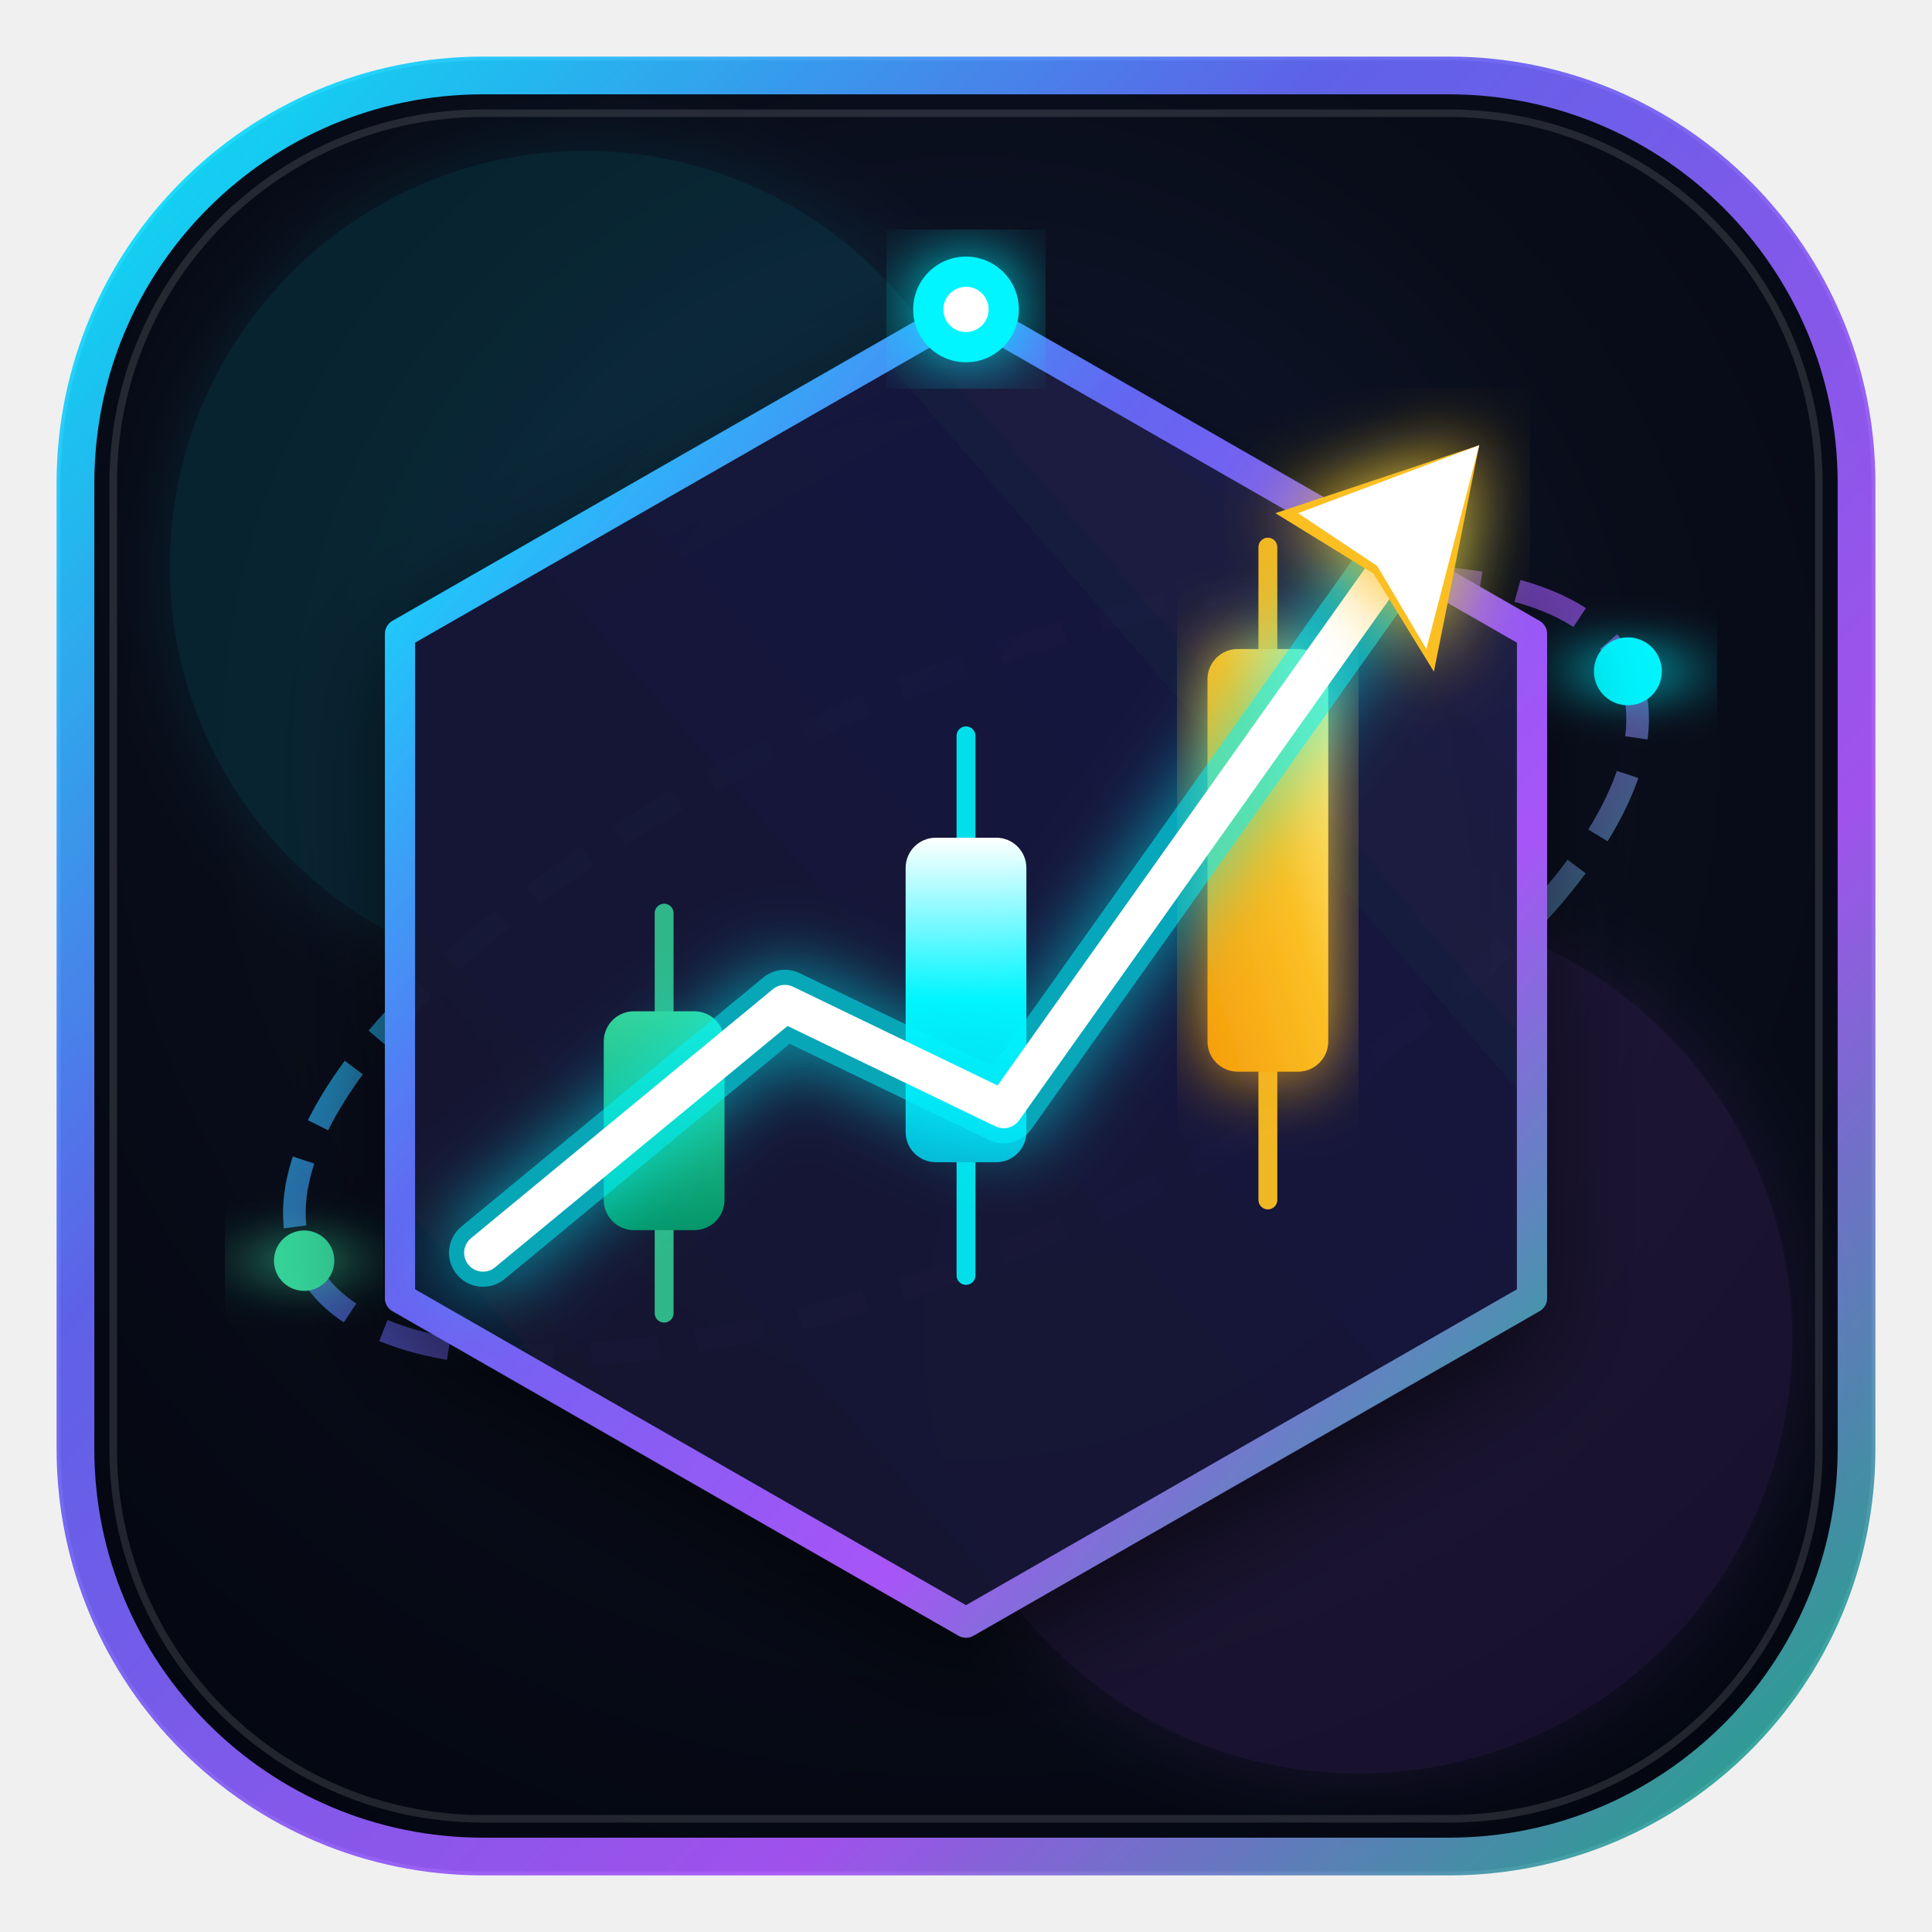
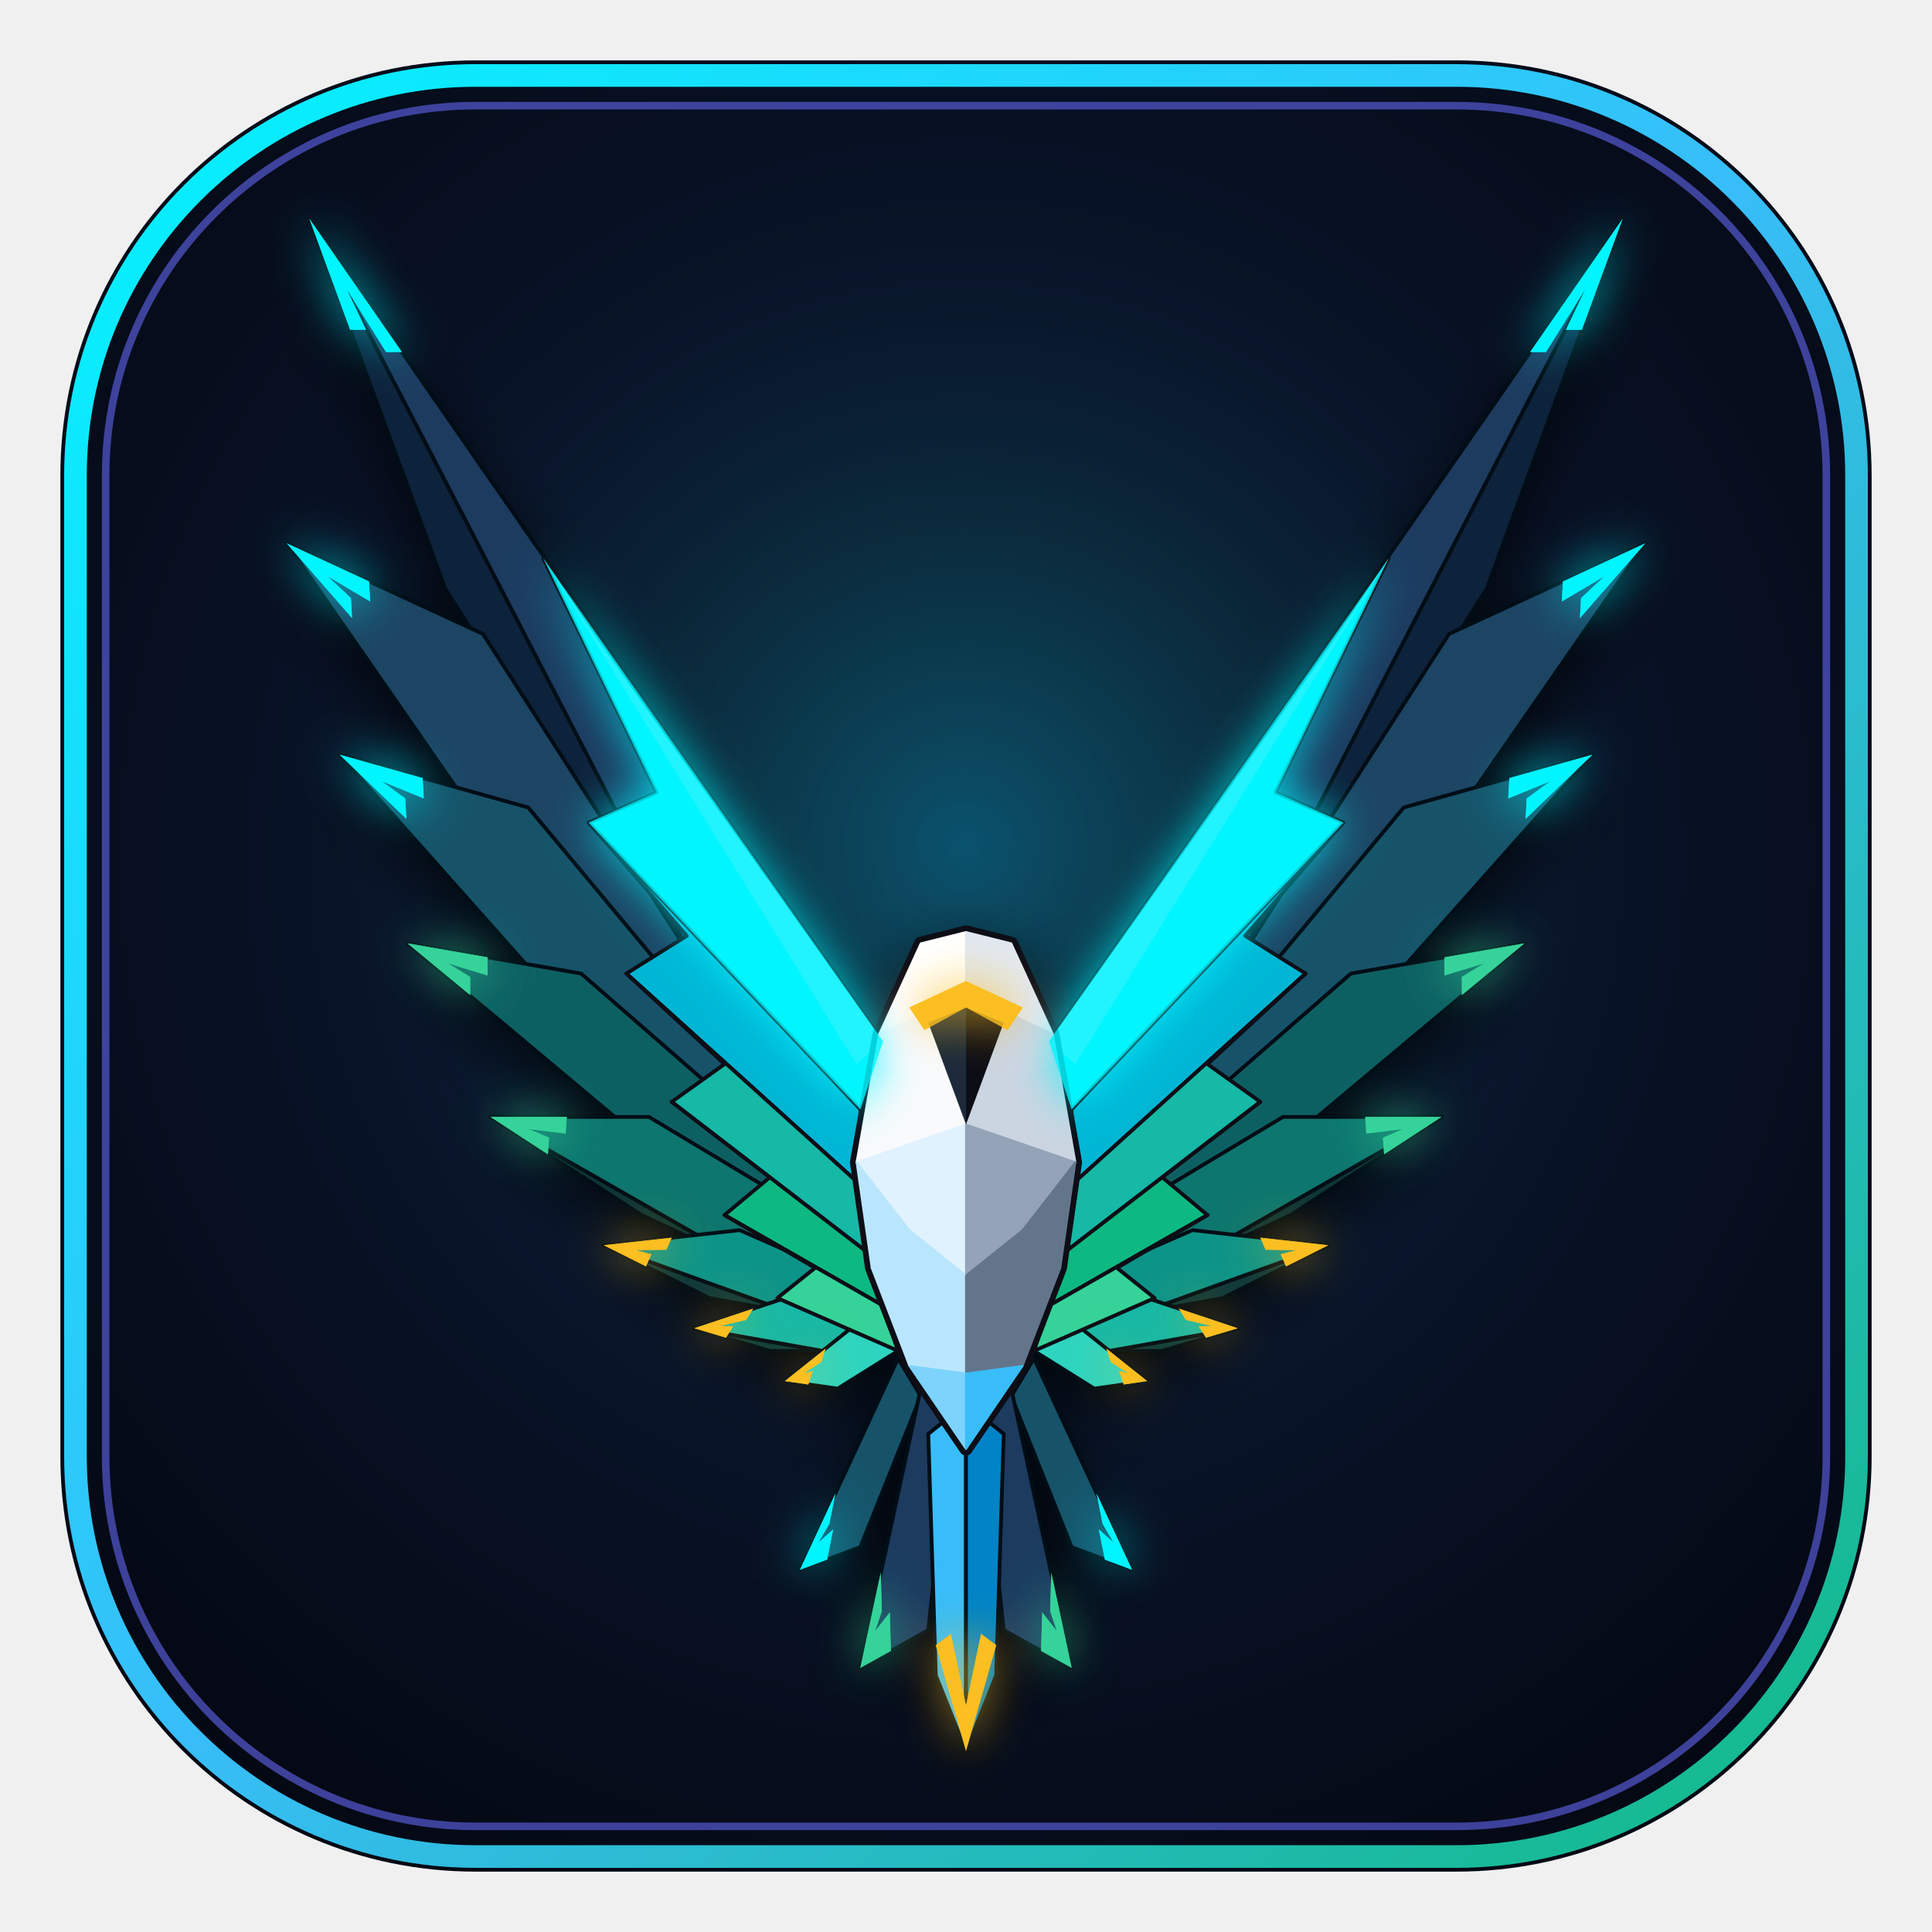
- <svg xmlns="http://www.w3.org/2000/svg" viewBox="0 0 512 512">
+ <svg xmlns="http://www.w3.org/2000/svg" viewBox="0 0 512 512" width="512" height="512">
  <defs>
-     <radialGradient id="bgCore" cx="50%" cy="38%" r="70%">
-       <stop offset="0%" stop-color="#131c38" />
-       <stop offset="55%" stop-color="#090d1a" />
+     <radialGradient id="bgCore" cx="50%" cy="44%" r="68%">
+       <stop offset="0%" stop-color="#0d2544" />
+       <stop offset="55%" stop-color="#081226" />
      <stop offset="100%" stop-color="#040711" />
+     </radialGradient>
+     <radialGradient id="falconHalo" cx="50%" cy="46%" r="44%">
+       <stop offset="0%" stop-color="#00f5ff" stop-opacity="0.22" />
+       <stop offset="50%" stop-color="#10b981" stop-opacity="0.08" />
+       <stop offset="100%" stop-color="#000000" stop-opacity="0" />
    </radialGradient>
    <linearGradient id="rimGrad" x1="0%" y1="0%" x2="100%" y2="100%">
      <stop offset="0%" stop-color="#00f5ff" />
-       <stop offset="35%" stop-color="#6366f1" />
-       <stop offset="70%" stop-color="#a855f7" />
+       <stop offset="50%" stop-color="#38bdf8" />
      <stop offset="100%" stop-color="#10b981" />
    </linearGradient>
-     <linearGradient id="hexGrad" x1="0%" y1="100%" x2="100%" y2="0%">
-       <stop offset="0%" stop-color="#0f172a" stop-opacity="0.95" />
-       <stop offset="100%" stop-color="#1e1b4b" stop-opacity="0.95" />
-     </linearGradient>
-     <linearGradient id="apexWing" x1="50%" y1="100%" x2="50%" y2="0%">
-       <stop offset="0%" stop-color="#06b6d4" />
-       <stop offset="50%" stop-color="#00f5ff" />
-       <stop offset="100%" stop-color="#ffffff" />
-     </linearGradient>
-     <linearGradient id="goldCrown" x1="0%" y1="100%" x2="100%" y2="0%">
-       <stop offset="0%" stop-color="#f59e0b" />
-       <stop offset="55%" stop-color="#fbbf24" />
-       <stop offset="100%" stop-color="#fef08a" />
-     </linearGradient>
-     <linearGradient id="emeraldBar" x1="0%" y1="100%" x2="0%" y2="0%">
-       <stop offset="0%" stop-color="#059669" />
-       <stop offset="100%" stop-color="#34d399" />
-     </linearGradient>
-     <filter id="neonGlow" x="-25%" y="-25%" width="150%" height="150%">
-       <feGaussianBlur stdDeviation="10" result="blur" />
+     <filter id="neonBloom" x="-25%" y="-25%" width="150%" height="150%">
+       <feGaussianBlur stdDeviation="6" result="blur" />
      <feComposite in="SourceGraphic" in2="blur" operator="over" />
    </filter>
-     <filter id="softShadow" x="-15%" y="-15%" width="130%" height="130%">
-       <feDropShadow dx="0" dy="10" stdDeviation="14" flood-color="#000000" flood-opacity="0.6" />
+     <filter id="dropShadow" x="-15%" y="-15%" width="130%" height="130%">
+       <feDropShadow dx="0" dy="6" stdDeviation="8" flood-color="#000000" flood-opacity="0.7" />
    </filter>
  </defs>
-   <rect x="16" y="16" width="480" height="480" rx="112" fill="url(#bgCore)" />
-   <rect x="20" y="20" width="472" height="472" rx="108" fill="none" stroke="url(#rimGrad)" stroke-width="10" opacity="0.95" />
-   <rect x="30" y="30" width="452" height="452" rx="98" fill="none" stroke="#ffffff" stroke-width="2" opacity="0.12" />
-   <circle cx="155" cy="150" r="110" fill="#00f5ff" opacity="0.10" filter="url(#neonGlow)" />
-   <circle cx="360" cy="355" r="115" fill="#a855f7" opacity="0.12" filter="url(#neonGlow)" />
-   <circle cx="256" cy="240" r="130" fill="#10b981" opacity="0.08" filter="url(#neonGlow)" />
-   <g transform="rotate(-24 256 256)">
-     <ellipse cx="256" cy="256" rx="192" ry="74" fill="none" stroke="url(#rimGrad)" stroke-width="6" stroke-dasharray="18 10" opacity="0.65" />
-     <circle cx="448" cy="256" r="9" fill="#00f5ff" filter="url(#neonGlow)" />
-     <circle cx="64" cy="256" r="8" fill="#34d399" filter="url(#neonGlow)" />
+   <rect x="16" y="16" width="480" height="480" rx="110" fill="url(#bgCore)" />
+   <circle cx="256" cy="240" r="210" fill="url(#falconHalo)" />
+   <rect x="20" y="20" width="472" height="472" rx="106" fill="none" stroke="url(#rimGrad)" stroke-width="6" />
+   <rect x="28" y="28" width="456" height="456" rx="98" fill="none" stroke="#6366f1" stroke-width="2" stroke-opacity="0.6" />
+   <g filter="url(#dropShadow)">
+     <polygon points="82,58 198,282 118,156" fill="#0f213a" stroke="#060a12" stroke-width="1.0" stroke-linejoin="round" />
+     <polygon points="82,58 150,156 233,276 198,282" fill="#1e3a5f" stroke="#060a12" stroke-width="1.0" stroke-linejoin="round" />
+     <polygon points="82,58 106.5,93.3 102.3,93.3 91.8,76.5 97.0,87.4 92.8,87.4" fill="#00f5ff" />
+     <polygon points="430,58 314,282 394,156" fill="#0f213a" stroke="#060a12" stroke-width="1.0" stroke-linejoin="round" />
+     <polygon points="430,58 362,156 279,276 314,282" fill="#1e3a5f" stroke="#060a12" stroke-width="1.0" stroke-linejoin="round" />
+     <polygon points="430,58 405.5,93.3 409.7,93.3 420.2,76.5 415.0,87.4 419.2,87.4" fill="#00f5ff" />
+     <polygon points="76,144 180,294 130,206" fill="#0d2538" stroke="#060a12" stroke-width="1.0" stroke-linejoin="round" />
+     <polygon points="76,144 128,168 204,286 180,294" fill="#1a4463" stroke="#060a12" stroke-width="1.0" stroke-linejoin="round" />
+     <polygon points="76,144 97.8,154.1 98.1,159.4 86.8,152.7 93.0,158.5 93.3,163.8" fill="#00f5ff" />
+     <polygon points="436,144 332,294 382,206" fill="#0d2538" stroke="#060a12" stroke-width="1.0" stroke-linejoin="round" />
+     <polygon points="436,144 384,168 308,286 332,294" fill="#1a4463" stroke="#060a12" stroke-width="1.0" stroke-linejoin="round" />
+     <polygon points="436,144 414.2,154.1 413.9,159.4 425.2,152.7 419.0,158.5 418.7,163.8" fill="#00f5ff" />
+     <polygon points="90,200 186,308 142,250" fill="#0c2b3b" stroke="#060a12" stroke-width="1.0" stroke-linejoin="round" />
+     <polygon points="90,200 140,214 210,298 186,308" fill="#155269" stroke="#060a12" stroke-width="1.0" stroke-linejoin="round" />
+     <polygon points="90,200 112.0,206.2 112.3,211.6 101.1,207.0 107.4,211.6 107.7,217.0" fill="#00f5ff" />
+     <polygon points="422,200 326,308 370,250" fill="#0c2b3b" stroke="#060a12" stroke-width="1.0" stroke-linejoin="round" />
+     <polygon points="422,200 372,214 302,298 326,308" fill="#155269" stroke="#060a12" stroke-width="1.0" stroke-linejoin="round" />
+     <polygon points="422,200 400.0,206.2 399.7,211.6 410.9,207.0 404.6,211.6 404.3,217.0" fill="#00f5ff" />
+     <polygon points="108,250 194,322 154,288" fill="#0a3034" stroke="#060a12" stroke-width="1.0" stroke-linejoin="round" />
+     <polygon points="108,250 154,258 216,312 194,322" fill="#116162" stroke="#060a12" stroke-width="1.0" stroke-linejoin="round" />
+     <polygon points="108,250 129.2,253.7 129.2,258.5 118.7,255.3 124.6,258.9 124.6,263.7" fill="#34d399" />
+     <polygon points="404,250 318,322 358,288" fill="#0a3034" stroke="#060a12" stroke-width="1.0" stroke-linejoin="round" />
+     <polygon points="404,250 358,258 296,312 318,322" fill="#116162" stroke="#060a12" stroke-width="1.0" stroke-linejoin="round" />
+     <polygon points="404,250 382.8,253.7 382.8,258.5 393.3,255.3 387.4,258.9 387.4,263.7" fill="#34d399" />
+     <polygon points="130,296 200,336 170,322" fill="#083436" stroke="#060a12" stroke-width="1.0" stroke-linejoin="round" />
+     <polygon points="130,296 172,296 222,326 200,336" fill="#0f766e" stroke="#060a12" stroke-width="1.0" stroke-linejoin="round" />
+     <polygon points="130,296 150.2,296.0 149.9,300.4 140.1,299.2 145.5,301.5 145.2,305.9" fill="#34d399" />
+     <polygon points="382,296 312,336 342,322" fill="#083436" stroke="#060a12" stroke-width="1.0" stroke-linejoin="round" />
+     <polygon points="382,296 340,296 290,326 312,336" fill="#0f766e" stroke="#060a12" stroke-width="1.0" stroke-linejoin="round" />
+     <polygon points="382,296 361.8,296.0 362.1,300.4 371.9,299.2 366.5,301.5 366.8,305.9" fill="#34d399" />
+     <polygon points="160,330 210,348 188,344" fill="#09393b" stroke="#060a12" stroke-width="1.0" stroke-linejoin="round" />
+     <polygon points="160,330 196,326 228,340 210,348" fill="#0d9488" stroke="#060a12" stroke-width="1.0" stroke-linejoin="round" />
+     <polygon points="160,330 178.0,328.0 176.6,331.2 168.4,331.3 172.6,332.4 171.2,335.6" fill="#fbbf24" />
+     <polygon points="352,330 302,348 324,344" fill="#09393b" stroke="#060a12" stroke-width="1.0" stroke-linejoin="round" />
+     <polygon points="352,330 316,326 284,340 302,348" fill="#0d9488" stroke="#060a12" stroke-width="1.0" stroke-linejoin="round" />
+     <polygon points="352,330 334.0,328.0 335.4,331.2 343.6,331.3 339.4,332.4 340.8,335.6" fill="#fbbf24" />
+     <polygon points="184,352 218,358 204,358" fill="#0b3d3e" stroke="#060a12" stroke-width="1.0" stroke-linejoin="round" />
+     <polygon points="184,352 214,342 234,350 218,358" fill="#14b8a6" stroke="#060a12" stroke-width="1.0" stroke-linejoin="round" />
+     <polygon points="184,352 199.6,346.8 197.7,349.8 190.9,351.4 194.3,351.5 192.4,354.5" fill="#fbbf24" />
+     <polygon points="328,352 294,358 308,358" fill="#0b3d3e" stroke="#060a12" stroke-width="1.0" stroke-linejoin="round" />
+     <polygon points="328,352 298,342 278,350 294,358" fill="#14b8a6" stroke="#060a12" stroke-width="1.0" stroke-linejoin="round" />
+     <polygon points="328,352 312.4,346.8 314.3,349.8 321.1,351.4 317.7,351.5 319.6,354.5" fill="#fbbf24" />
+     <polygon points="208,366 222,368 215,368" fill="#0f4c4d" stroke="#060a12" stroke-width="1.0" stroke-linejoin="round" />
+     <polygon points="208,366 228,350 238,358 222,368" fill="#2dd4bf" stroke="#060a12" stroke-width="1.0" stroke-linejoin="round" />
+     <polygon points="208,366 218.8,357.4 217.6,361.0 212.9,364.0 215.4,363.3 214.2,366.9" fill="#fbbf24" />
+     <polygon points="304,366 290,368 297,368" fill="#0f4c4d" stroke="#060a12" stroke-width="1.0" stroke-linejoin="round" />
+     <polygon points="304,366 284,350 274,358 290,368" fill="#2dd4bf" stroke="#060a12" stroke-width="1.0" stroke-linejoin="round" />
+     <polygon points="304,366 293.2,357.4 294.4,361.0 299.1,364.0 296.6,363.3 297.8,366.9" fill="#fbbf24" />
+     <polygon points="144,148 174,210 156,218 228,294 234,276" fill="#00f5ff" stroke="#070c16" stroke-width="1.0" stroke-linejoin="round" />
+     <polygon points="368,148 338,210 356,218 284,294 278,276" fill="#00f5ff" stroke="#070c16" stroke-width="1.0" stroke-linejoin="round" />
+     <polygon points="156,218 182,248 166,258 228,314 228,294" fill="#06b6d4" stroke="#070c16" stroke-width="1.0" stroke-linejoin="round" />
+     <polygon points="356,218 330,248 346,258 284,314 284,294" fill="#06b6d4" stroke="#070c16" stroke-width="1.0" stroke-linejoin="round" />
+     <polygon points="166,258 192,282 178,292 230,332 228,314" fill="#14b8a6" stroke="#070c16" stroke-width="1.0" stroke-linejoin="round" />
+     <polygon points="346,258 320,282 334,292 282,332 284,314" fill="#14b8a6" stroke="#070c16" stroke-width="1.0" stroke-linejoin="round" />
+     <polygon points="178,292 204,312 192,322 234,346 230,332" fill="#10b981" stroke="#070c16" stroke-width="1.0" stroke-linejoin="round" />
+     <polygon points="334,292 308,312 320,322 278,346 282,332" fill="#10b981" stroke="#070c16" stroke-width="1.0" stroke-linejoin="round" />
+     <polygon points="192,322 216,336 206,344 238,358 234,346" fill="#34d399" stroke="#070c16" stroke-width="1.0" stroke-linejoin="round" />
+     <polygon points="320,322 296,336 306,344 274,358 278,346" fill="#34d399" stroke="#070c16" stroke-width="1.0" stroke-linejoin="round" />
+     <polygon points="144,148 160,172 234,276 227,282" fill="#e0f2fe" />
+     <polygon points="368,148 352,172 278,276 285,282" fill="#e0f2fe" />
+     <polygon points="238,360 212,416 228,410 244,370" fill="#155269" stroke="#060a12" stroke-width="1.0" stroke-linejoin="round" />
+     <polygon points="212,416 221.4,395.8 219.8,403.8 216.9,408.8 220.8,405.3 219.2,413.3" fill="#00f5ff" />
+     <polygon points="274,360 300,416 284,410 268,370" fill="#155269" stroke="#060a12" stroke-width="1.0" stroke-linejoin="round" />
+     <polygon points="300,416 290.6,395.8 292.2,403.8 295.1,408.8 291.2,405.3 292.8,413.3" fill="#00f5ff" />
+     <polygon points="244,368 228,442 246,432 252,376" fill="#1e3a5f" stroke="#060a12" stroke-width="1.0" stroke-linejoin="round" />
+     <polygon points="228,442 233.4,416.8 233.7,427.0 231.9,432.3 235.8,427.3 236.1,437.5" fill="#34d399" />
+     <polygon points="268,368 284,442 266,432 260,376" fill="#1e3a5f" stroke="#060a12" stroke-width="1.0" stroke-linejoin="round" />
+     <polygon points="284,442 278.6,416.8 278.3,427.0 280.1,432.3 276.2,427.3 275.9,437.5" fill="#34d399" />
+     <polygon points="256,372 246,380 248,444 256,464" fill="#38bdf8" stroke="#060a12" stroke-width="1.0" stroke-linejoin="round" />
+     <polygon points="256,372 266,380 264,444 256,464" fill="#0284c7" stroke="#060a12" stroke-width="1.0" stroke-linejoin="round" />
+     <polygon points="248,436 256,464 264,436 260,433 256,452 252,433" fill="#fbbf24" />
+     <polygon points="244,250 256,247 268,250 279,274 285,308 281,336 271,362 256,384 241,362 231,336 227,308 233,274" fill="#070b14" stroke="#070b14" stroke-width="3.5" stroke-linejoin="round" />
+     <polygon points="244,250 256,247 256,263 233,274" fill="#ffffff" stroke="#ffffff" stroke-width="0.5" stroke-linejoin="round" />
+     <polygon points="268,250 256,247 256,263 279,274" fill="#e2e8f0" stroke="#e2e8f0" stroke-width="0.5" stroke-linejoin="round" />
+     <polygon points="233,274 246,268 256,298 227,308" fill="#f8fafc" stroke="#f8fafc" stroke-width="0.5" stroke-linejoin="round" />
+     <polygon points="279,274 266,268 256,298 285,308" fill="#cbd5e1" stroke="#cbd5e1" stroke-width="0.5" stroke-linejoin="round" />
+     <polygon points="227,308 256,298 256,338 241,326" fill="#e0f2fe" stroke="#e0f2fe" stroke-width="0.5" stroke-linejoin="round" />
+     <polygon points="285,308 256,298 256,338 271,326" fill="#94a3b8" stroke="#94a3b8" stroke-width="0.5" stroke-linejoin="round" />
+     <polygon points="227,308 241,326 231,336" fill="#bae6fd" stroke="#bae6fd" stroke-width="0.5" stroke-linejoin="round" />
+     <polygon points="285,308 271,326 281,336" fill="#64748b" stroke="#64748b" stroke-width="0.5" stroke-linejoin="round" />
+     <polygon points="231,336 241,326 256,338 256,364 241,362" fill="#bae6fd" stroke="#bae6fd" stroke-width="0.5" stroke-linejoin="round" />
+     <polygon points="281,336 271,326 256,338 256,364 271,362" fill="#64748b" stroke="#64748b" stroke-width="0.5" stroke-linejoin="round" />
+     <polygon points="241,362 256,364 256,384" fill="#7dd3fc" stroke="#7dd3fc" stroke-width="0.5" stroke-linejoin="round" />
+     <polygon points="271,362 256,364 256,384" fill="#38bdf8" stroke="#38bdf8" stroke-width="0.5" stroke-linejoin="round" />
+     <polygon points="241,267 256,260 271,267 267,273 256,267 245,273" fill="#fbbf24" />
+     <polygon points="246,271 256,267 256,298" fill="#1e293b" />
+     <polygon points="266,271 256,267 256,298" fill="#090d16" />
  </g>
-   <g filter="url(#softShadow)">
-     <polygon points="256,82 406,168 406,344 256,430 106,344 106,168" fill="url(#hexGrad)" stroke="url(#rimGrad)" stroke-width="8" stroke-linejoin="round" />
+   <g filter="url(#neonBloom)" opacity="0.85">
+     <polygon points="82,58 106.5,93.3 102.3,93.3 91.8,76.5 97.0,87.4 92.8,87.4" fill="#00f5ff" />
+     <polygon points="430,58 405.5,93.3 409.7,93.3 420.2,76.5 415.0,87.4 419.2,87.4" fill="#00f5ff" />
+     <polygon points="76,144 97.8,154.1 98.1,159.4 86.8,152.7 93.0,158.5 93.3,163.8" fill="#00f5ff" />
+     <polygon points="436,144 414.2,154.1 413.9,159.4 425.2,152.7 419.0,158.5 418.7,163.8" fill="#00f5ff" />
+     <polygon points="90,200 112.0,206.2 112.3,211.6 101.1,207.0 107.4,211.6 107.7,217.0" fill="#00f5ff" />
+     <polygon points="422,200 400.0,206.2 399.7,211.6 410.9,207.0 404.6,211.6 404.3,217.0" fill="#00f5ff" />
+     <polygon points="108,250 129.2,253.7 129.2,258.5 118.7,255.3 124.6,258.9 124.6,263.7" fill="#34d399" />
+     <polygon points="404,250 382.8,253.7 382.8,258.5 393.3,255.3 387.4,258.9 387.4,263.7" fill="#34d399" />
+     <polygon points="130,296 150.2,296.0 149.9,300.4 140.1,299.2 145.5,301.5 145.2,305.9" fill="#34d399" />
+     <polygon points="382,296 361.8,296.0 362.1,300.4 371.9,299.2 366.5,301.5 366.8,305.9" fill="#34d399" />
+     <polygon points="160,330 178.0,328.0 176.6,331.2 168.4,331.3 172.6,332.4 171.2,335.6" fill="#fbbf24" />
+     <polygon points="352,330 334.0,328.0 335.4,331.2 343.6,331.3 339.4,332.4 340.8,335.6" fill="#fbbf24" />
+     <polygon points="184,352 199.6,346.8 197.7,349.8 190.9,351.4 194.3,351.5 192.4,354.5" fill="#fbbf24" />
+     <polygon points="328,352 312.4,346.8 314.3,349.8 321.1,351.4 317.7,351.5 319.6,354.5" fill="#fbbf24" />
+     <polygon points="208,366 218.8,357.4 217.6,361.0 212.9,364.0 215.4,363.3 214.2,366.9" fill="#fbbf24" />
+     <polygon points="304,366 293.2,357.4 294.4,361.0 299.1,364.0 296.6,363.3 297.8,366.9" fill="#fbbf24" />
+     <polygon points="144,148 174,210 156,218 228,294 234,276" fill="#00f5ff" />
+     <polygon points="368,148 338,210 356,218 284,294 278,276" fill="#00f5ff" />
+     <polygon points="144,148 160,172 234,276 227,282" fill="#00f5ff" />
+     <polygon points="368,148 352,172 278,276 285,282" fill="#00f5ff" />
+     <polygon points="212,416 221.4,395.8 219.8,403.8 216.9,408.8 220.8,405.3 219.2,413.3" fill="#00f5ff" />
+     <polygon points="300,416 290.6,395.8 292.2,403.8 295.1,408.8 291.2,405.3 292.8,413.3" fill="#00f5ff" />
+     <polygon points="228,442 233.4,416.8 233.7,427.0 231.9,432.3 235.8,427.3 236.1,437.5" fill="#34d399" />
+     <polygon points="284,442 278.6,416.8 278.3,427.0 280.1,432.3 276.2,427.3 275.9,437.5" fill="#34d399" />
+     <polygon points="248,436 256,464 264,436 260,433 256,452 252,433" fill="#fbbf24" />
+     <polygon points="241,267 256,260 271,267 267,273 256,267 245,273" fill="#fbbf24" />
  </g>
-   <line x1="176" y1="242" x2="176" y2="348" stroke="#34d399" stroke-width="5" stroke-linecap="round" opacity="0.85" />
-   <rect x="160" y="268" width="32" height="58" rx="8" fill="url(#emeraldBar)" />
-   <line x1="256" y1="195" x2="256" y2="338" stroke="#00f5ff" stroke-width="5" stroke-linecap="round" opacity="0.9" />
-   <rect x="240" y="222" width="32" height="86" rx="8" fill="url(#apexWing)" />
-   <line x1="336" y1="145" x2="336" y2="318" stroke="#fbbf24" stroke-width="5" stroke-linecap="round" opacity="0.95" />
-   <rect x="320" y="172" width="32" height="112" rx="8" fill="url(#goldCrown)" filter="url(#neonGlow)" />
-   <path d="M128,332 L208,266 L266,294 L374,142" fill="none" stroke="#00f5ff" stroke-width="18" stroke-linecap="round" stroke-linejoin="round" filter="url(#neonGlow)" opacity="0.65" />
-   <path d="M128,332 L208,266 L266,294 L374,142" fill="none" stroke="#ffffff" stroke-width="10" stroke-linecap="round" stroke-linejoin="round" />
-   <polygon points="392,118 338,136 364,152 380,178" fill="#fbbf24" filter="url(#neonGlow)" />
-   <polygon points="392,118 344,136 365,150 378,172" fill="#ffffff" />
-   <circle cx="256" cy="82" r="14" fill="#00f5ff" filter="url(#neonGlow)" />
-   <circle cx="256" cy="82" r="6" fill="#ffffff" />
</svg>
